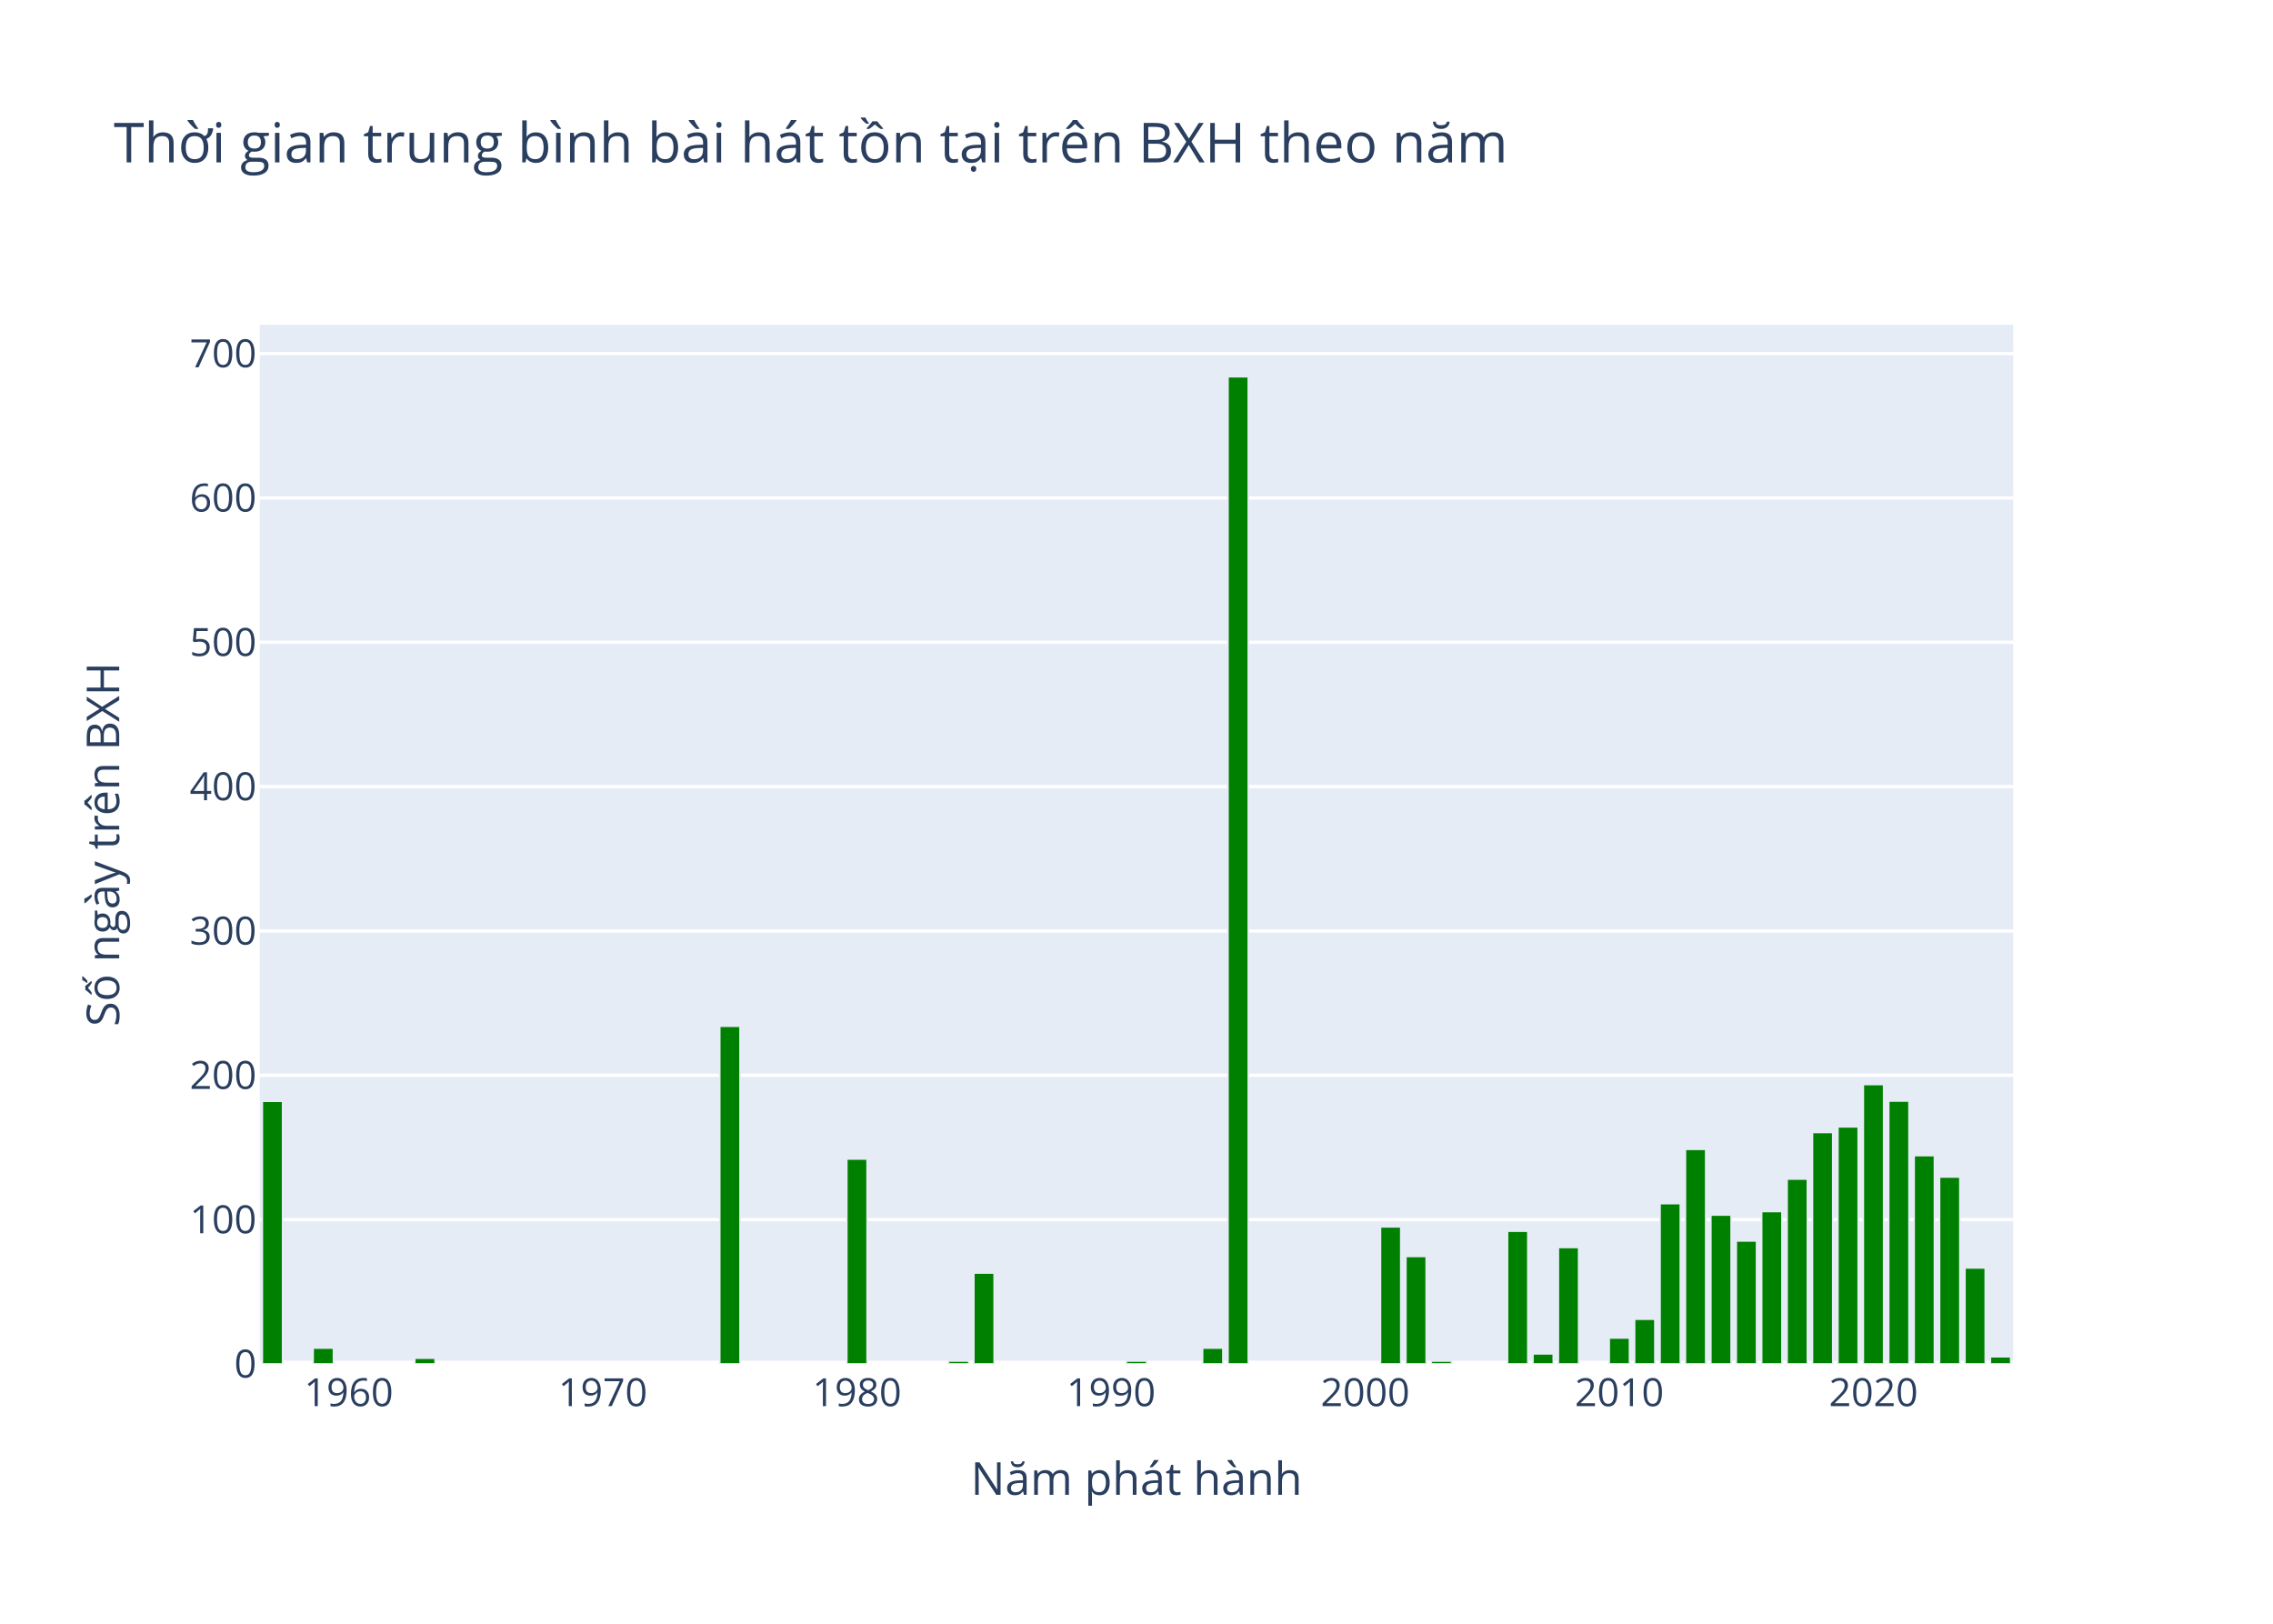
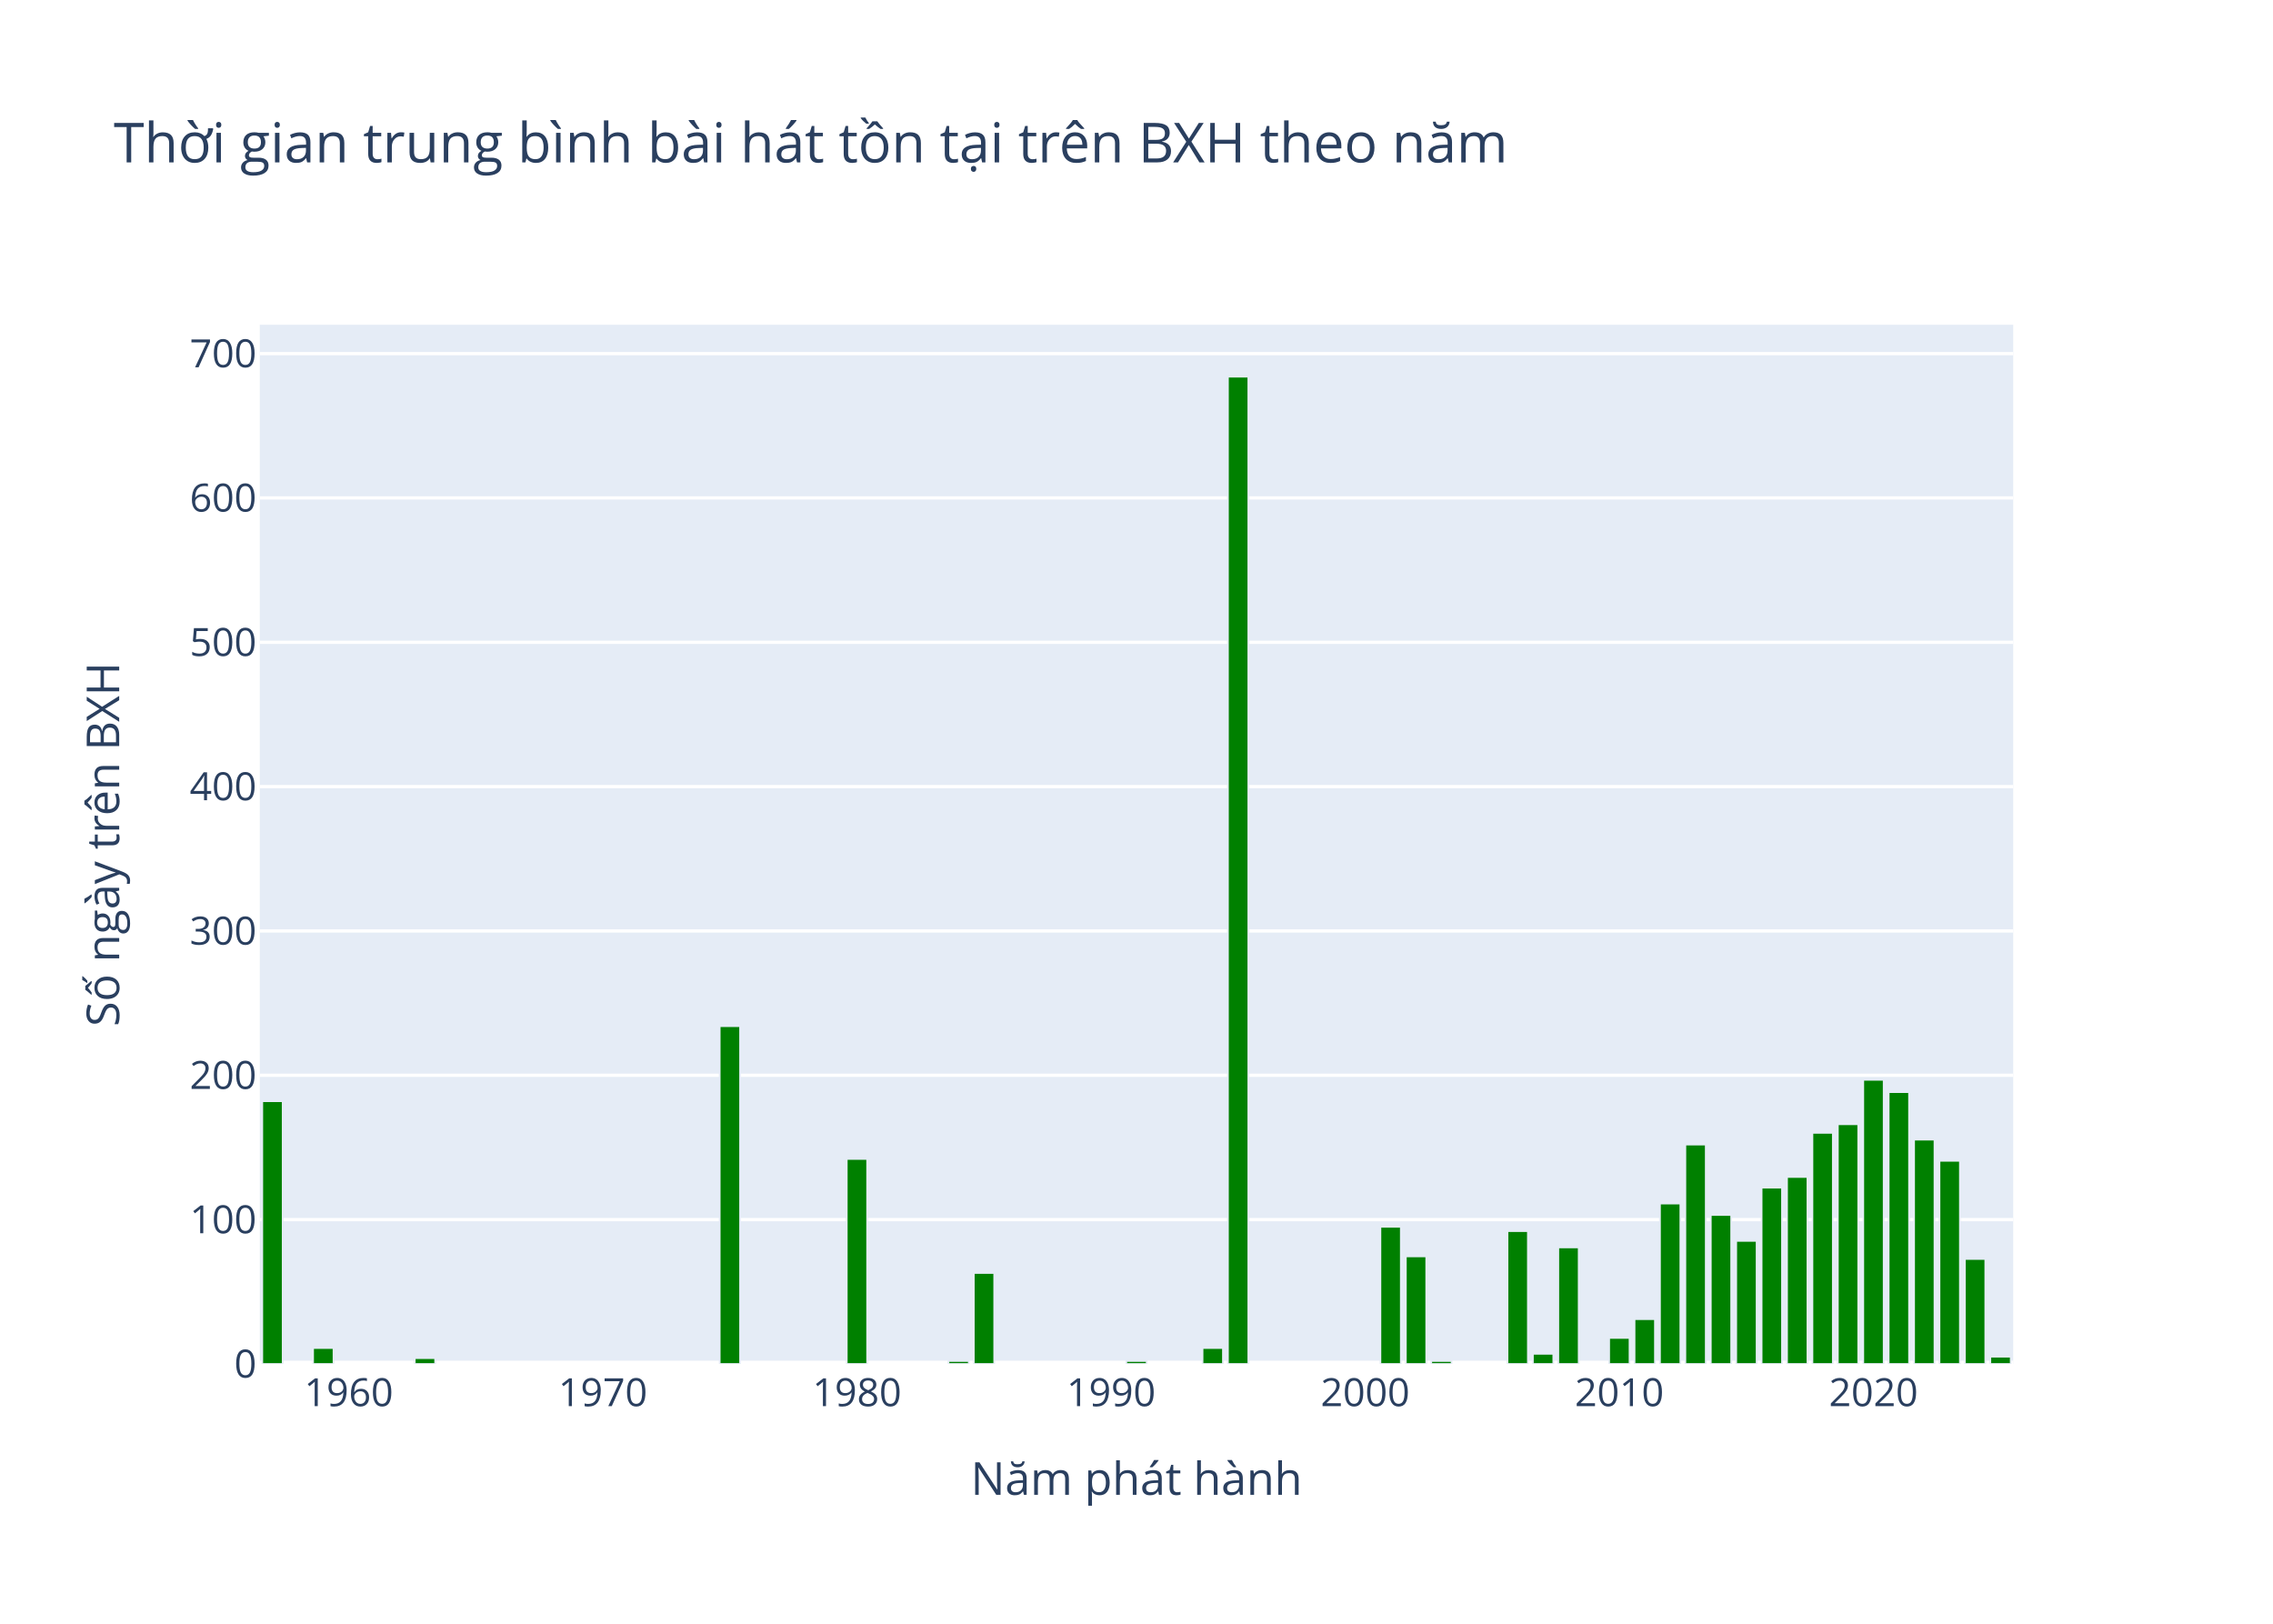
<svg xmlns="http://www.w3.org/2000/svg" class="main-svg" width="700" height="500" style="" viewBox="0 0 700 500">
  <rect x="0" y="0" width="700" height="500" style="fill: rgb(255, 255, 255); fill-opacity: 1;" />
-   <defs id="defs-3c91c5">
+   <defs id="defs-73ad46">
    <g class="clips">
-       <clipPath id="clip3c91c5xyplot" class="plotclip">
+       <clipPath id="clip73ad46xyplot" class="plotclip">
        <rect width="540" height="320" />
      </clipPath>
-       <clipPath class="axesclip" id="clip3c91c5x">
+       <clipPath class="axesclip" id="clip73ad46x">
        <rect x="80" y="0" width="540" height="500" />
      </clipPath>
-       <clipPath class="axesclip" id="clip3c91c5y">
+       <clipPath class="axesclip" id="clip73ad46y">
        <rect x="0" y="100" width="700" height="320" />
      </clipPath>
-       <clipPath class="axesclip" id="clip3c91c5xy">
+       <clipPath class="axesclip" id="clip73ad46xy">
        <rect x="80" y="100" width="540" height="320" />
      </clipPath>
    </g>
    <g class="gradients" />
    <g class="patterns" />
  </defs>
  <g class="bglayer">
    <rect class="bg" x="80" y="100" width="540" height="320" style="fill: rgb(229, 236, 246); fill-opacity: 1; stroke-width: 0;" />
  </g>
  <g class="layer-below">
    <g class="imagelayer" />
    <g class="shapelayer" />
  </g>
  <g class="cartesianlayer">
    <g class="subplot xy">
      <g class="layer-subplot">
        <g class="shapelayer" />
        <g class="imagelayer" />
      </g>
      <g class="minor-gridlayer">
        <g class="x" />
        <g class="y" />
      </g>
      <g class="gridlayer">
        <g class="x" />
        <g class="y">
          <path class="ygrid crisp" transform="translate(0,375.56)" d="M80,0h540" style="stroke: rgb(255, 255, 255); stroke-opacity: 1; stroke-width: 1px;" />
          <path class="ygrid crisp" transform="translate(0,331.11)" d="M80,0h540" style="stroke: rgb(255, 255, 255); stroke-opacity: 1; stroke-width: 1px;" />
          <path class="ygrid crisp" transform="translate(0,286.67)" d="M80,0h540" style="stroke: rgb(255, 255, 255); stroke-opacity: 1; stroke-width: 1px;" />
          <path class="ygrid crisp" transform="translate(0,242.22)" d="M80,0h540" style="stroke: rgb(255, 255, 255); stroke-opacity: 1; stroke-width: 1px;" />
          <path class="ygrid crisp" transform="translate(0,197.78)" d="M80,0h540" style="stroke: rgb(255, 255, 255); stroke-opacity: 1; stroke-width: 1px;" />
          <path class="ygrid crisp" transform="translate(0,153.33)" d="M80,0h540" style="stroke: rgb(255, 255, 255); stroke-opacity: 1; stroke-width: 1px;" />
          <path class="ygrid crisp" transform="translate(0,108.89)" d="M80,0h540" style="stroke: rgb(255, 255, 255); stroke-opacity: 1; stroke-width: 1px;" />
        </g>
      </g>
      <g class="zerolinelayer">
        <path class="yzl zl crisp" transform="translate(0,420)" d="M80,0h540" style="stroke: rgb(255, 255, 255); stroke-opacity: 1; stroke-width: 2px;" />
      </g>
      <g class="layer-between">
        <g class="shapelayer" />
        <g class="imagelayer" />
      </g>
      <path class="xlines-below" />
      <path class="ylines-below" />
      <g class="overlines-below" />
      <g class="xaxislayer-below" />
      <g class="yaxislayer-below" />
      <g class="overaxes-below" />
      <g class="overplot">
-         <g class="xy" transform="translate(80,100)" clip-path="url(#clip3c91c5xyplot)">
+         <g class="xy" transform="translate(80,100)" clip-path="url(#clip73ad46xyplot)">
          <g class="barlayer mlayer">
            <g class="trace bars" style="opacity: 1;">
              <g class="points">
                <g class="point">
                  <path d="M0.78,320V239.11H7.04V320Z" style="vector-effect: none; opacity: 1; stroke-width: 0.5px; fill: rgb(0, 128, 0); fill-opacity: 1; stroke: rgb(229, 236, 246); stroke-opacity: 1;" />
                </g>
                <g class="point">
                  <path d="M16.43,320V315.11H22.7V320Z" style="vector-effect: none; opacity: 1; stroke-width: 0.5px; fill: rgb(0, 128, 0); fill-opacity: 1; stroke: rgb(229, 236, 246); stroke-opacity: 1;" />
                </g>
                <g class="point">
                  <path d="M47.74,320V318.22H54V320Z" style="vector-effect: none; opacity: 1; stroke-width: 0.5px; fill: rgb(0, 128, 0); fill-opacity: 1; stroke: rgb(229, 236, 246); stroke-opacity: 1;" />
                </g>
                <g class="point">
                  <path d="M141.65,320V216H147.91V320Z" style="vector-effect: none; opacity: 1; stroke-width: 0.5px; fill: rgb(0, 128, 0); fill-opacity: 1; stroke: rgb(229, 236, 246); stroke-opacity: 1;" />
                </g>
                <g class="point">
                  <path d="M180.78,320V256.89H187.04V320Z" style="vector-effect: none; opacity: 1; stroke-width: 0.5px; fill: rgb(0, 128, 0); fill-opacity: 1; stroke: rgb(229, 236, 246); stroke-opacity: 1;" />
                </g>
                <g class="point">
                  <path d="M212.09,320V319.11H218.35V320Z" style="vector-effect: none; opacity: 1; stroke-width: 0.5px; fill: rgb(0, 128, 0); fill-opacity: 1; stroke: rgb(229, 236, 246); stroke-opacity: 1;" />
                </g>
                <g class="point">
                  <path d="M219.91,320V292H226.17V320Z" style="vector-effect: none; opacity: 1; stroke-width: 0.5px; fill: rgb(0, 128, 0); fill-opacity: 1; stroke: rgb(229, 236, 246); stroke-opacity: 1;" />
                </g>
                <g class="point">
                  <path d="M266.87,320V319.11H273.13V320Z" style="vector-effect: none; opacity: 1; stroke-width: 0.5px; fill: rgb(0, 128, 0); fill-opacity: 1; stroke: rgb(229, 236, 246); stroke-opacity: 1;" />
                </g>
                <g class="point">
                  <path d="M290.35,320V315.11H296.61V320Z" style="vector-effect: none; opacity: 1; stroke-width: 0.5px; fill: rgb(0, 128, 0); fill-opacity: 1; stroke: rgb(229, 236, 246); stroke-opacity: 1;" />
                </g>
                <g class="point">
                  <path d="M298.17,320V16H304.43V320Z" style="vector-effect: none; opacity: 1; stroke-width: 0.5px; fill: rgb(0, 128, 0); fill-opacity: 1; stroke: rgb(229, 236, 246); stroke-opacity: 1;" />
                </g>
                <g class="point">
                  <path d="M345.13,320V277.78H351.39V320Z" style="vector-effect: none; opacity: 1; stroke-width: 0.5px; fill: rgb(0, 128, 0); fill-opacity: 1; stroke: rgb(229, 236, 246); stroke-opacity: 1;" />
                </g>
                <g class="point">
                  <path d="M352.96,320V286.89H359.22V320Z" style="vector-effect: none; opacity: 1; stroke-width: 0.5px; fill: rgb(0, 128, 0); fill-opacity: 1; stroke: rgb(229, 236, 246); stroke-opacity: 1;" />
                </g>
                <g class="point">
                  <path d="M360.78,320V319.11H367.04V320Z" style="vector-effect: none; opacity: 1; stroke-width: 0.5px; fill: rgb(0, 128, 0); fill-opacity: 1; stroke: rgb(229, 236, 246); stroke-opacity: 1;" />
                </g>
                <g class="point">
                  <path d="M384.26,320V279.11H390.52V320Z" style="vector-effect: none; opacity: 1; stroke-width: 0.5px; fill: rgb(0, 128, 0); fill-opacity: 1; stroke: rgb(229, 236, 246); stroke-opacity: 1;" />
                </g>
                <g class="point">
                  <path d="M392.09,320V316.89H398.35V320Z" style="vector-effect: none; opacity: 1; stroke-width: 0.5px; fill: rgb(0, 128, 0); fill-opacity: 1; stroke: rgb(229, 236, 246); stroke-opacity: 1;" />
                </g>
                <g class="point">
                  <path d="M399.91,320V284.13H406.17V320Z" style="vector-effect: none; opacity: 1; stroke-width: 0.5px; fill: rgb(0, 128, 0); fill-opacity: 1; stroke: rgb(229, 236, 246); stroke-opacity: 1;" />
                </g>
                <g class="point">
                  <path d="M415.57,320V312H421.83V320Z" style="vector-effect: none; opacity: 1; stroke-width: 0.5px; fill: rgb(0, 128, 0); fill-opacity: 1; stroke: rgb(229, 236, 246); stroke-opacity: 1;" />
                </g>
                <g class="point">
                  <path d="M423.39,320V306.22H429.65V320Z" style="vector-effect: none; opacity: 1; stroke-width: 0.5px; fill: rgb(0, 128, 0); fill-opacity: 1; stroke: rgb(229, 236, 246); stroke-opacity: 1;" />
                </g>
                <g class="point">
                  <path d="M431.22,320V270.62H437.48V320Z" style="vector-effect: none; opacity: 1; stroke-width: 0.5px; fill: rgb(0, 128, 0); fill-opacity: 1; stroke: rgb(229, 236, 246); stroke-opacity: 1;" />
                </g>
                <g class="point">
-                   <path d="M439.04,320V253.91H445.3V320Z" style="vector-effect: none; opacity: 1; stroke-width: 0.5px; fill: rgb(0, 128, 0); fill-opacity: 1; stroke: rgb(229, 236, 246); stroke-opacity: 1;" />
+                   <path d="M439.04,320V252.46H445.3V320Z" style="vector-effect: none; opacity: 1; stroke-width: 0.5px; fill: rgb(0, 128, 0); fill-opacity: 1; stroke: rgb(229, 236, 246); stroke-opacity: 1;" />
                </g>
                <g class="point">
                  <path d="M446.87,320V274.14H453.13V320Z" style="vector-effect: none; opacity: 1; stroke-width: 0.5px; fill: rgb(0, 128, 0); fill-opacity: 1; stroke: rgb(229, 236, 246); stroke-opacity: 1;" />
                </g>
                <g class="point">
                  <path d="M454.7,320V282.12H460.96V320Z" style="vector-effect: none; opacity: 1; stroke-width: 0.5px; fill: rgb(0, 128, 0); fill-opacity: 1; stroke: rgb(229, 236, 246); stroke-opacity: 1;" />
                </g>
                <g class="point">
-                   <path d="M462.52,320V273.06H468.78V320Z" style="vector-effect: none; opacity: 1; stroke-width: 0.5px; fill: rgb(0, 128, 0); fill-opacity: 1; stroke: rgb(229, 236, 246); stroke-opacity: 1;" />
-                 </g>
-                 <g class="point">
-                   <path d="M470.35,320V263.06H476.61V320Z" style="vector-effect: none; opacity: 1; stroke-width: 0.5px; fill: rgb(0, 128, 0); fill-opacity: 1; stroke: rgb(229, 236, 246); stroke-opacity: 1;" />
-                 </g>
-                 <g class="point">
-                   <path d="M478.17,320V248.72H484.43V320Z" style="vector-effect: none; opacity: 1; stroke-width: 0.5px; fill: rgb(0, 128, 0); fill-opacity: 1; stroke: rgb(229, 236, 246); stroke-opacity: 1;" />
-                 </g>
-                 <g class="point">
-                   <path d="M486,320V246.99H492.26V320Z" style="vector-effect: none; opacity: 1; stroke-width: 0.5px; fill: rgb(0, 128, 0); fill-opacity: 1; stroke: rgb(229, 236, 246); stroke-opacity: 1;" />
-                 </g>
-                 <g class="point">
-                   <path d="M493.83,320V233.95H500.09V320Z" style="vector-effect: none; opacity: 1; stroke-width: 0.5px; fill: rgb(0, 128, 0); fill-opacity: 1; stroke: rgb(229, 236, 246); stroke-opacity: 1;" />
-                 </g>
-                 <g class="point">
-                   <path d="M501.65,320V239.04H507.91V320Z" style="vector-effect: none; opacity: 1; stroke-width: 0.5px; fill: rgb(0, 128, 0); fill-opacity: 1; stroke: rgb(229, 236, 246); stroke-opacity: 1;" />
-                 </g>
-                 <g class="point">
-                   <path d="M509.48,320V255.84H515.74V320Z" style="vector-effect: none; opacity: 1; stroke-width: 0.5px; fill: rgb(0, 128, 0); fill-opacity: 1; stroke: rgb(229, 236, 246); stroke-opacity: 1;" />
-                 </g>
-                 <g class="point">
-                   <path d="M517.3,320V262.43H523.57V320Z" style="vector-effect: none; opacity: 1; stroke-width: 0.5px; fill: rgb(0, 128, 0); fill-opacity: 1; stroke: rgb(229, 236, 246); stroke-opacity: 1;" />
-                 </g>
-                 <g class="point">
-                   <path d="M525.13,320V290.43H531.39V320Z" style="vector-effect: none; opacity: 1; stroke-width: 0.5px; fill: rgb(0, 128, 0); fill-opacity: 1; stroke: rgb(229, 236, 246); stroke-opacity: 1;" />
+                   <path d="M462.52,320V265.73H468.78V320Z" style="vector-effect: none; opacity: 1; stroke-width: 0.5px; fill: rgb(0, 128, 0); fill-opacity: 1; stroke: rgb(229, 236, 246); stroke-opacity: 1;" />
+                 </g>
+                 <g class="point">
+                   <path d="M470.35,320V262.44H476.61V320Z" style="vector-effect: none; opacity: 1; stroke-width: 0.5px; fill: rgb(0, 128, 0); fill-opacity: 1; stroke: rgb(229, 236, 246); stroke-opacity: 1;" />
+                 </g>
+                 <g class="point">
+                   <path d="M478.17,320V248.85H484.43V320Z" style="vector-effect: none; opacity: 1; stroke-width: 0.5px; fill: rgb(0, 128, 0); fill-opacity: 1; stroke: rgb(229, 236, 246); stroke-opacity: 1;" />
+                 </g>
+                 <g class="point">
+                   <path d="M486,320V246.2H492.26V320Z" style="vector-effect: none; opacity: 1; stroke-width: 0.5px; fill: rgb(0, 128, 0); fill-opacity: 1; stroke: rgb(229, 236, 246); stroke-opacity: 1;" />
+                 </g>
+                 <g class="point">
+                   <path d="M493.83,320V232.52H500.09V320Z" style="vector-effect: none; opacity: 1; stroke-width: 0.5px; fill: rgb(0, 128, 0); fill-opacity: 1; stroke: rgb(229, 236, 246); stroke-opacity: 1;" />
+                 </g>
+                 <g class="point">
+                   <path d="M501.65,320V236.31H507.91V320Z" style="vector-effect: none; opacity: 1; stroke-width: 0.5px; fill: rgb(0, 128, 0); fill-opacity: 1; stroke: rgb(229, 236, 246); stroke-opacity: 1;" />
+                 </g>
+                 <g class="point">
+                   <path d="M509.48,320V250.94H515.74V320Z" style="vector-effect: none; opacity: 1; stroke-width: 0.5px; fill: rgb(0, 128, 0); fill-opacity: 1; stroke: rgb(229, 236, 246); stroke-opacity: 1;" />
+                 </g>
+                 <g class="point">
+                   <path d="M517.3,320V257.46H523.57V320Z" style="vector-effect: none; opacity: 1; stroke-width: 0.5px; fill: rgb(0, 128, 0); fill-opacity: 1; stroke: rgb(229, 236, 246); stroke-opacity: 1;" />
+                 </g>
+                 <g class="point">
+                   <path d="M525.13,320V287.69H531.39V320Z" style="vector-effect: none; opacity: 1; stroke-width: 0.5px; fill: rgb(0, 128, 0); fill-opacity: 1; stroke: rgb(229, 236, 246); stroke-opacity: 1;" />
                </g>
                <g class="point">
                  <path d="M532.96,320V317.78H539.22V320Z" style="vector-effect: none; opacity: 1; stroke-width: 0.5px; fill: rgb(0, 128, 0); fill-opacity: 1; stroke: rgb(229, 236, 246); stroke-opacity: 1;" />
                </g>
              </g>
            </g>
          </g>
        </g>
      </g>
      <path class="xlines-above crisp" d="M0,0" style="fill: none;" />
      <path class="ylines-above crisp" d="M0,0" style="fill: none;" />
      <g class="overlines-above" />
      <g class="xaxislayer-above">
        <g class="xtick">
          <text text-anchor="middle" x="0" y="433" transform="translate(107.39,0)" style="font-family: 'Open Sans', verdana, arial, sans-serif; font-size: 12px; fill: rgb(42, 63, 95); fill-opacity: 1; white-space: pre; opacity: 1;">1960</text>
        </g>
        <g class="xtick">
          <text text-anchor="middle" x="0" y="433" style="font-family: 'Open Sans', verdana, arial, sans-serif; font-size: 12px; fill: rgb(42, 63, 95); fill-opacity: 1; white-space: pre; opacity: 1;" transform="translate(185.65,0)">1970</text>
        </g>
        <g class="xtick">
          <text text-anchor="middle" x="0" y="433" style="font-family: 'Open Sans', verdana, arial, sans-serif; font-size: 12px; fill: rgb(42, 63, 95); fill-opacity: 1; white-space: pre; opacity: 1;" transform="translate(263.91,0)">1980</text>
        </g>
        <g class="xtick">
          <text text-anchor="middle" x="0" y="433" style="font-family: 'Open Sans', verdana, arial, sans-serif; font-size: 12px; fill: rgb(42, 63, 95); fill-opacity: 1; white-space: pre; opacity: 1;" transform="translate(342.17,0)">1990</text>
        </g>
        <g class="xtick">
          <text text-anchor="middle" x="0" y="433" style="font-family: 'Open Sans', verdana, arial, sans-serif; font-size: 12px; fill: rgb(42, 63, 95); fill-opacity: 1; white-space: pre; opacity: 1;" transform="translate(420.43,0)">2000</text>
        </g>
        <g class="xtick">
          <text text-anchor="middle" x="0" y="433" style="font-family: 'Open Sans', verdana, arial, sans-serif; font-size: 12px; fill: rgb(42, 63, 95); fill-opacity: 1; white-space: pre; opacity: 1;" transform="translate(498.7,0)">2010</text>
        </g>
        <g class="xtick">
          <text text-anchor="middle" x="0" y="433" style="font-family: 'Open Sans', verdana, arial, sans-serif; font-size: 12px; fill: rgb(42, 63, 95); fill-opacity: 1; white-space: pre; opacity: 1;" transform="translate(576.96,0)">2020</text>
        </g>
      </g>
      <g class="yaxislayer-above">
        <g class="ytick">
          <text text-anchor="end" x="79" y="4.2" transform="translate(0,420)" style="font-family: 'Open Sans', verdana, arial, sans-serif; font-size: 12px; fill: rgb(42, 63, 95); fill-opacity: 1; white-space: pre; opacity: 1;">0</text>
        </g>
        <g class="ytick">
          <text text-anchor="end" x="79" y="4.2" style="font-family: 'Open Sans', verdana, arial, sans-serif; font-size: 12px; fill: rgb(42, 63, 95); fill-opacity: 1; white-space: pre; opacity: 1;" transform="translate(0,375.56)">100</text>
        </g>
        <g class="ytick">
          <text text-anchor="end" x="79" y="4.2" style="font-family: 'Open Sans', verdana, arial, sans-serif; font-size: 12px; fill: rgb(42, 63, 95); fill-opacity: 1; white-space: pre; opacity: 1;" transform="translate(0,331.11)">200</text>
        </g>
        <g class="ytick">
          <text text-anchor="end" x="79" y="4.2" style="font-family: 'Open Sans', verdana, arial, sans-serif; font-size: 12px; fill: rgb(42, 63, 95); fill-opacity: 1; white-space: pre; opacity: 1;" transform="translate(0,286.67)">300</text>
        </g>
        <g class="ytick">
          <text text-anchor="end" x="79" y="4.2" style="font-family: 'Open Sans', verdana, arial, sans-serif; font-size: 12px; fill: rgb(42, 63, 95); fill-opacity: 1; white-space: pre; opacity: 1;" transform="translate(0,242.22)">400</text>
        </g>
        <g class="ytick">
          <text text-anchor="end" x="79" y="4.2" style="font-family: 'Open Sans', verdana, arial, sans-serif; font-size: 12px; fill: rgb(42, 63, 95); fill-opacity: 1; white-space: pre; opacity: 1;" transform="translate(0,197.78)">500</text>
        </g>
        <g class="ytick">
          <text text-anchor="end" x="79" y="4.2" style="font-family: 'Open Sans', verdana, arial, sans-serif; font-size: 12px; fill: rgb(42, 63, 95); fill-opacity: 1; white-space: pre; opacity: 1;" transform="translate(0,153.33)">600</text>
        </g>
        <g class="ytick">
          <text text-anchor="end" x="79" y="4.2" style="font-family: 'Open Sans', verdana, arial, sans-serif; font-size: 12px; fill: rgb(42, 63, 95); fill-opacity: 1; white-space: pre; opacity: 1;" transform="translate(0,108.89)">700</text>
        </g>
      </g>
      <g class="overaxes-above" />
    </g>
  </g>
  <g class="polarlayer" />
  <g class="smithlayer" />
  <g class="ternarylayer" />
  <g class="geolayer" />
  <g class="funnelarealayer" />
  <g class="pielayer" />
  <g class="iciclelayer" />
  <g class="treemaplayer" />
  <g class="sunburstlayer" />
  <g class="glimages" />
-   <defs id="topdefs-3c91c5">
+   <defs id="topdefs-73ad46">
    <g class="clips" />
  </defs>
  <g class="layer-above">
    <g class="imagelayer" />
    <g class="shapelayer" />
  </g>
  <g class="infolayer">
    <g class="g-gtitle">
      <text class="gtitle" x="35" y="50" text-anchor="start" dy="0em" style="opacity: 1; font-family: 'Open Sans', verdana, arial, sans-serif; font-size: 17px; fill: rgb(42, 63, 95); fill-opacity: 1; white-space: pre;">Thời gian trung bình bài hát tồn tại trên BXH theo năm</text>
    </g>
    <g class="g-xtitle">
      <text class="xtitle" x="350" y="460.3" text-anchor="middle" style="opacity: 1; font-family: 'Open Sans', verdana, arial, sans-serif; font-size: 14px; fill: rgb(42, 63, 95); fill-opacity: 1; white-space: pre;">Năm phát hành</text>
    </g>
    <g class="g-ytitle">
      <text class="ytitle" transform="rotate(-90,36.70938,260)" x="36.709" y="260" text-anchor="middle" style="opacity: 1; font-family: 'Open Sans', verdana, arial, sans-serif; font-size: 14px; fill: rgb(42, 63, 95); fill-opacity: 1; white-space: pre;">Số ngày trên BXH</text>
    </g>
  </g>
</svg>
